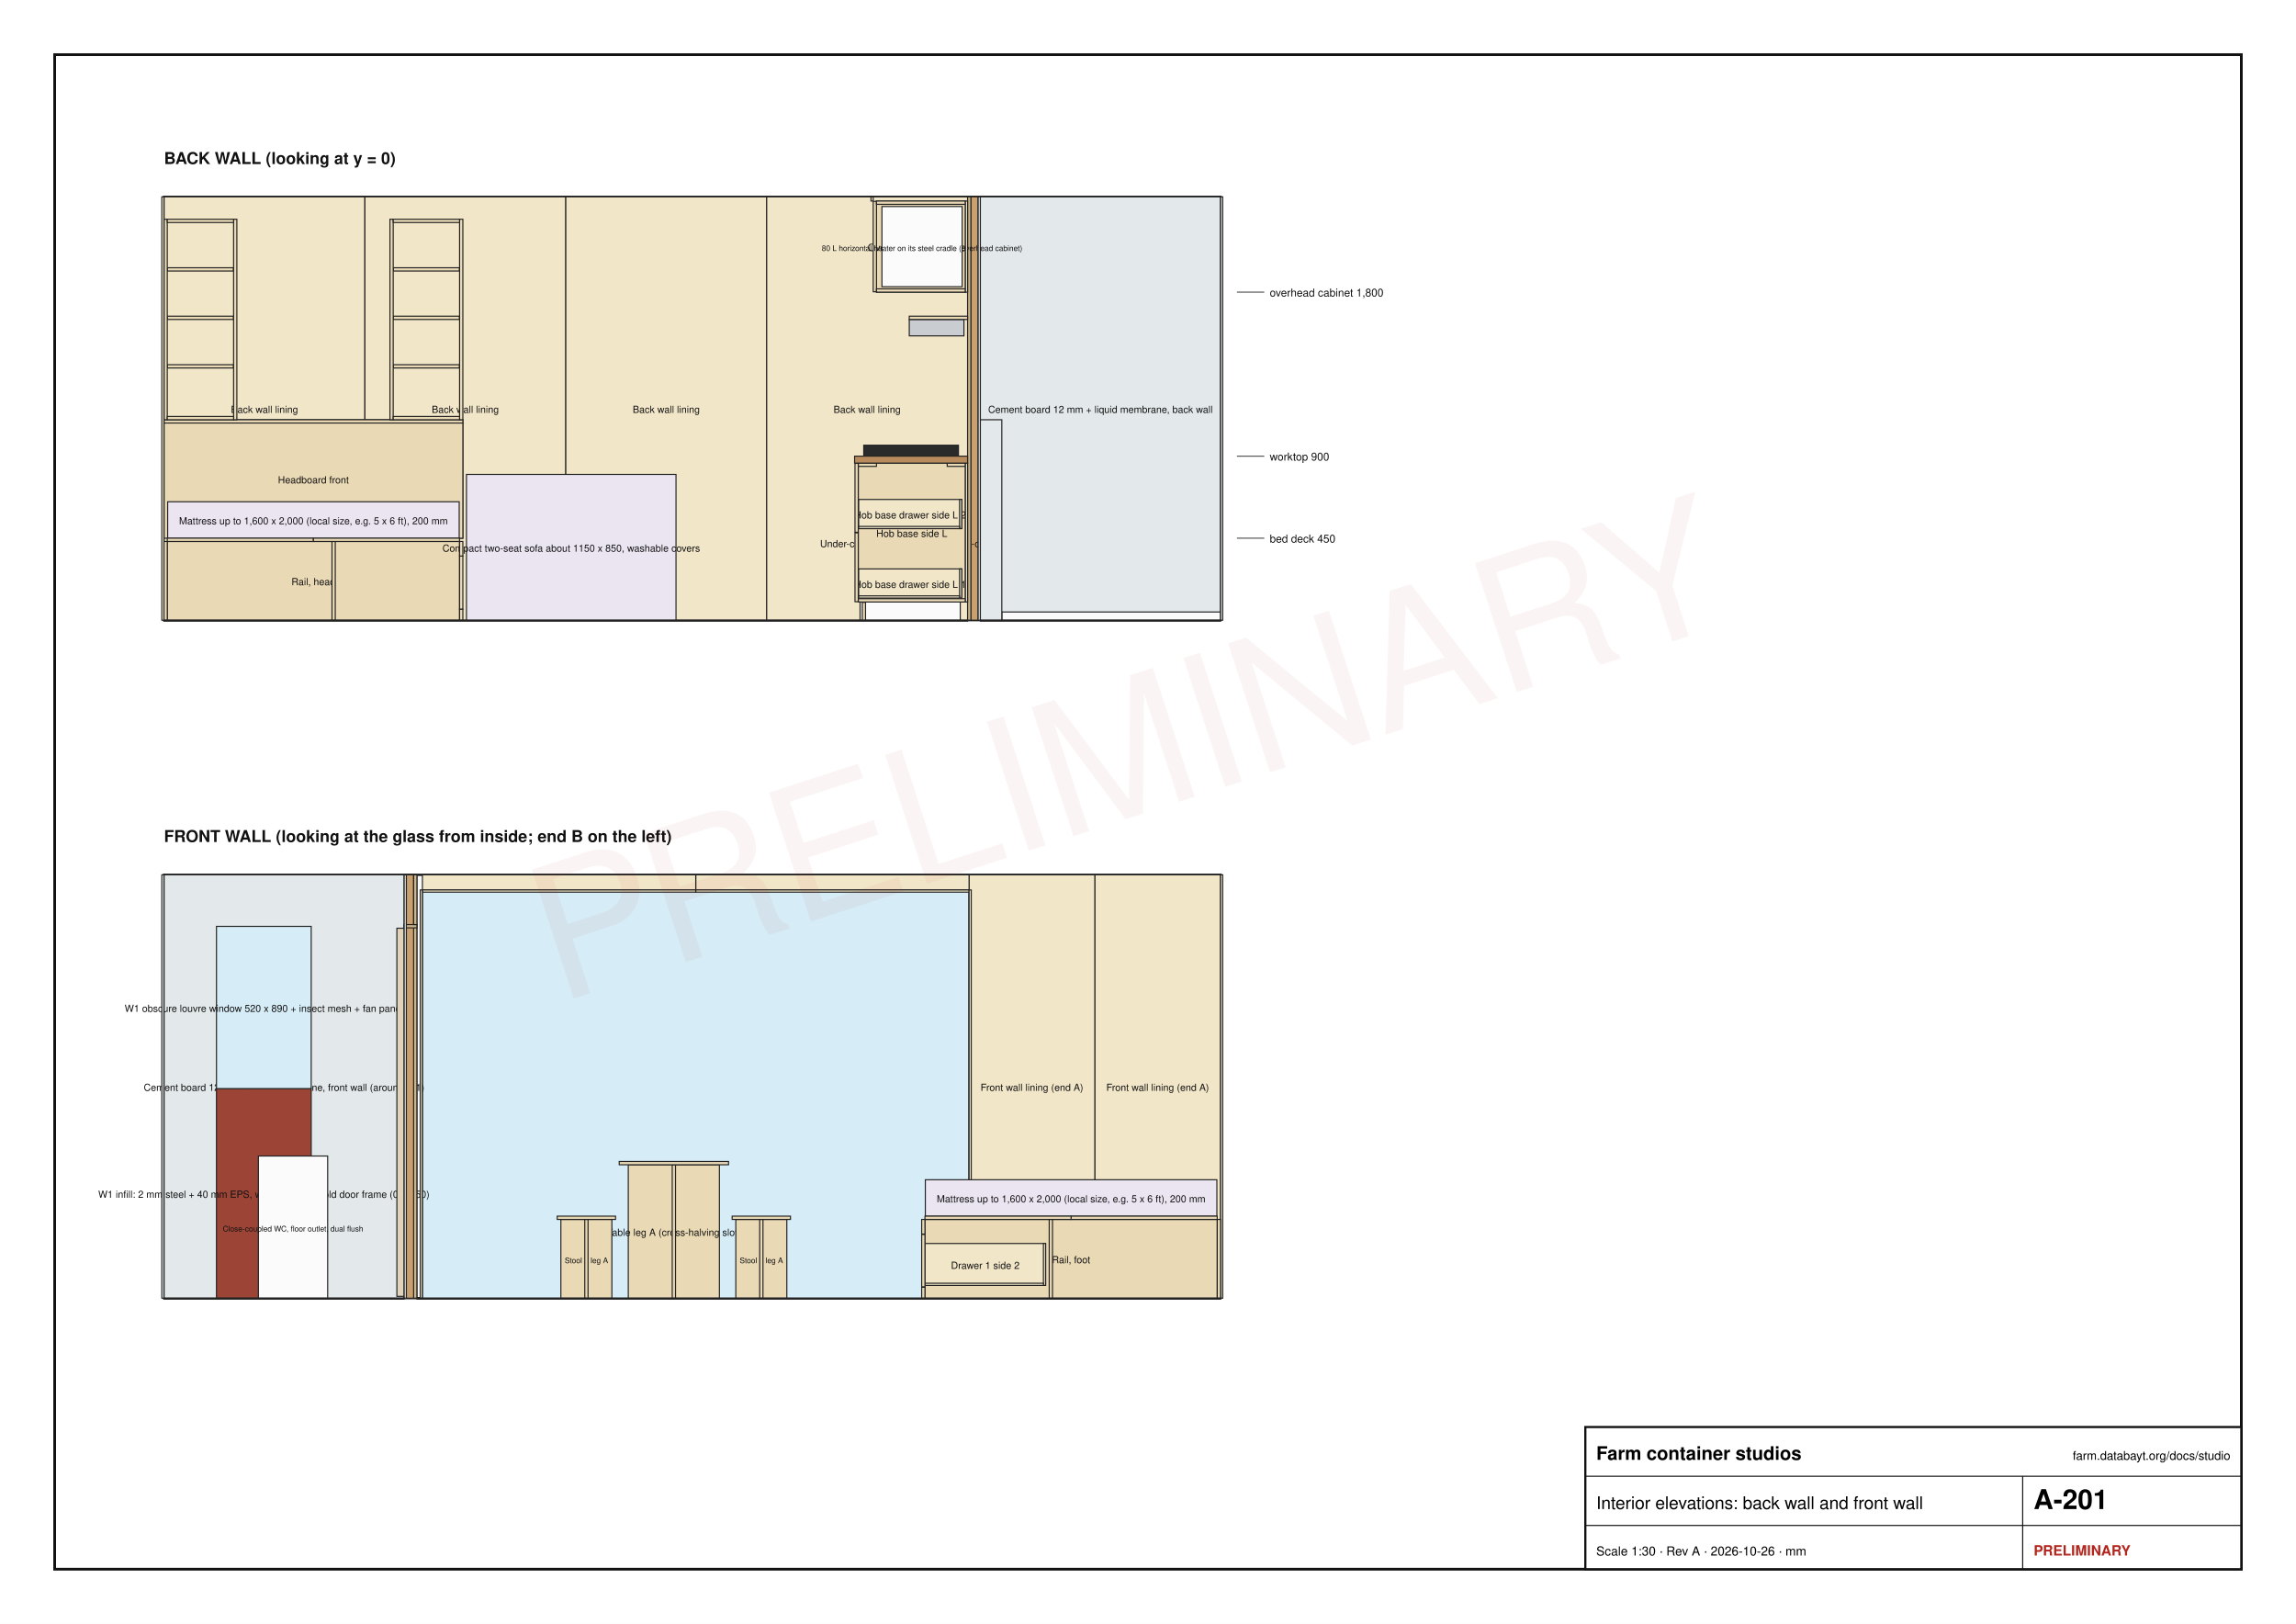
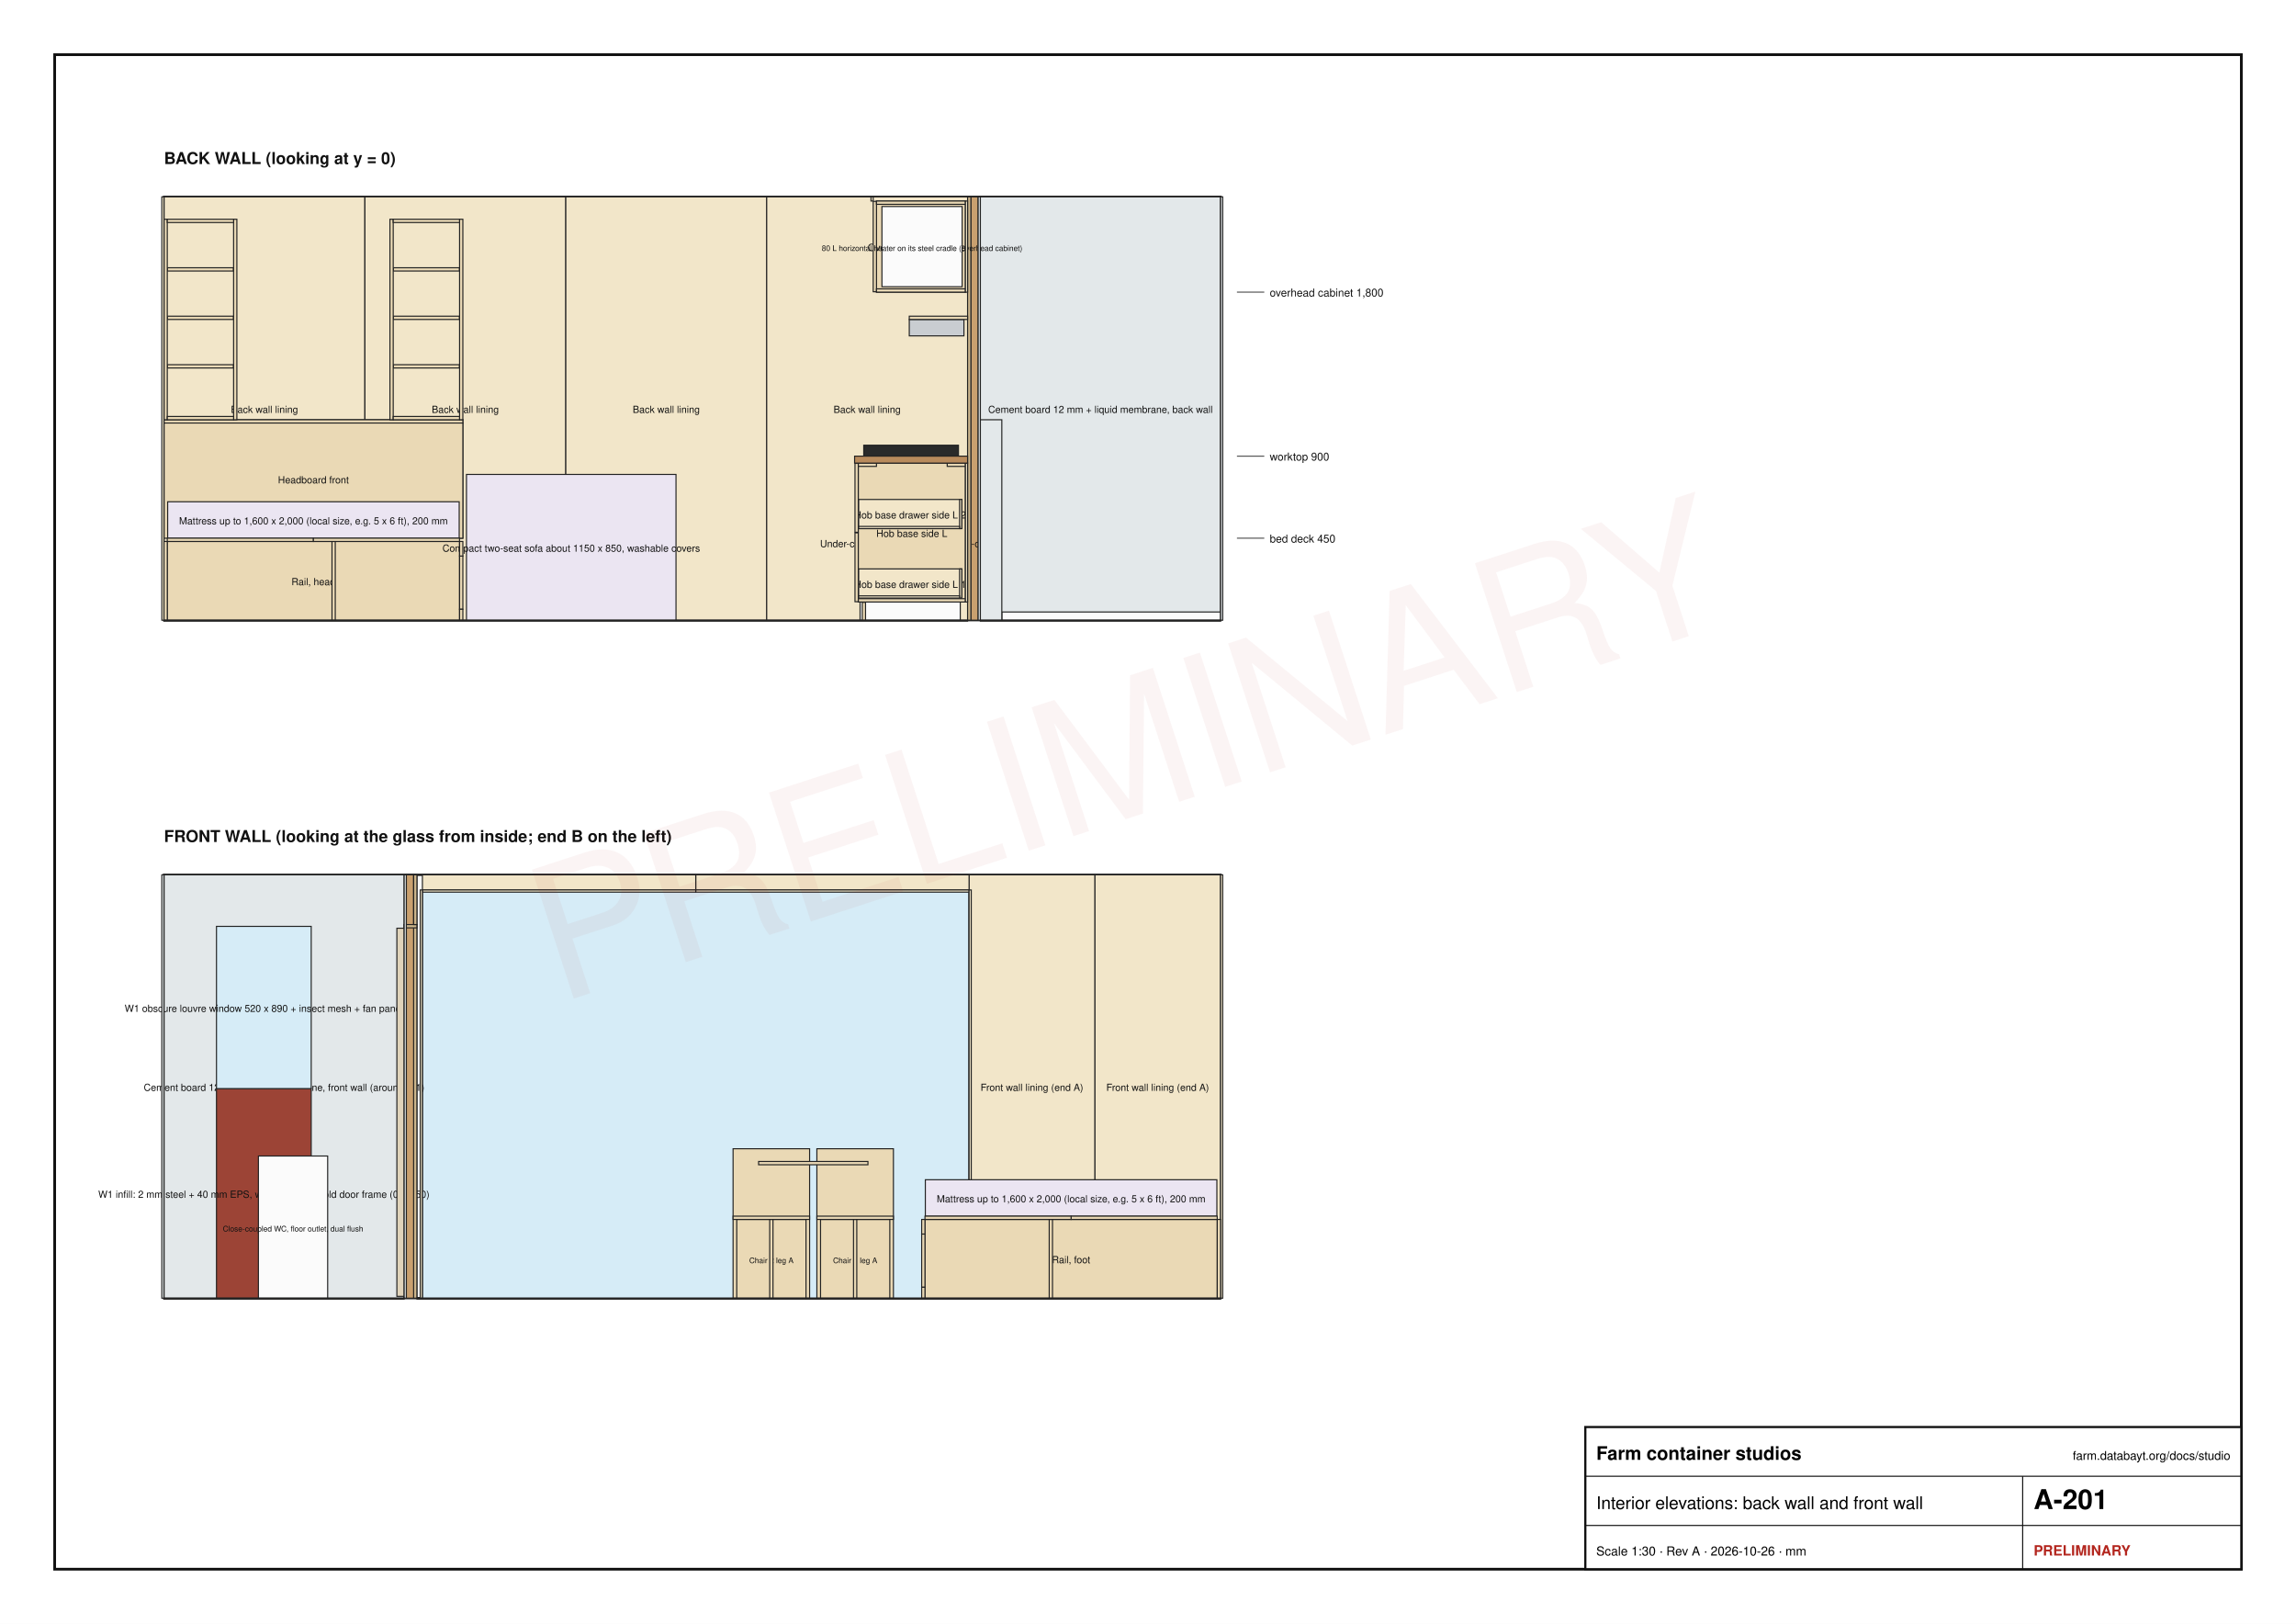
<svg xmlns="http://www.w3.org/2000/svg" width="420mm" height="297mm" viewBox="0 0 420 297" font-family="Helvetica, Arial, sans-serif">
  <rect x="0" y="0" width="420" height="297" fill="#fff" />
  <rect x="10" y="10" width="400" height="277" fill="none" stroke="#111" stroke-width="0.5" />
  <text x="30" y="30" font-size="3" text-anchor="start" font-weight="bold" fill="#111">BACK WALL (looking at y = 0)</text>
  <rect x="30" y="36" width="193.27" height="77.43" fill="#fafafa" stroke="#111" stroke-width="0.4" />
  <rect x="30" y="36" width="36.75" height="77.43" fill="#f2e6c9" stroke="#222" stroke-width="0.2" />
  <text x="48.38" y="75.52" font-size="1.8" text-anchor="middle" font-weight="normal" fill="#111">Back wall lining</text>
  <rect x="66.75" y="36" width="36.75" height="77.43" fill="#f2e6c9" stroke="#222" stroke-width="0.2" />
  <text x="85.12" y="75.52" font-size="1.8" text-anchor="middle" font-weight="normal" fill="#111">Back wall lining</text>
  <rect x="103.5" y="36" width="36.75" height="77.43" fill="#f2e6c9" stroke="#222" stroke-width="0.2" />
  <text x="121.88" y="75.52" font-size="1.8" text-anchor="middle" font-weight="normal" fill="#111">Back wall lining</text>
  <rect x="140.25" y="36" width="36.75" height="77.43" fill="#f2e6c9" stroke="#222" stroke-width="0.2" />
  <text x="158.62" y="75.52" font-size="1.8" text-anchor="middle" font-weight="normal" fill="#111">Back wall lining</text>
  <rect x="179.33" y="36" width="43.93" height="77.43" fill="#e3e8ea" stroke="#222" stroke-width="0.2" />
  <text x="201.3" y="75.52" font-size="1.8" text-anchor="middle" font-weight="normal" fill="#111">Cement board 12 mm + liquid membrane, back wall</text>
  <rect x="160.33" y="36.77" width="16.27" height="16.67" fill="#ead9b5" stroke="#222" stroke-width="0.2" />
  <text x="168.47" y="45.9" font-size="1.8" text-anchor="middle" font-weight="normal" fill="#111">Overhead cabinet side L</text>
  <rect x="177.6" y="36" width="1.33" height="77.43" fill="#c9a06f" stroke="#222" stroke-width="0.2" />
  <rect x="30.63" y="66.7" width="12.07" height="0.6" fill="#ead9b5" stroke="#222" stroke-width="0.2" />
  <rect x="30.63" y="57.83" width="12.07" height="0.6" fill="#ead9b5" stroke="#222" stroke-width="0.2" />
  <rect x="30.63" y="48.97" width="12.07" height="0.6" fill="#ead9b5" stroke="#222" stroke-width="0.2" />
  <rect x="71.97" y="66.7" width="12.07" height="0.6" fill="#ead9b5" stroke="#222" stroke-width="0.2" />
  <rect x="71.97" y="57.83" width="12.07" height="0.6" fill="#ead9b5" stroke="#222" stroke-width="0.2" />
  <rect x="71.97" y="48.97" width="12.07" height="0.6" fill="#ead9b5" stroke="#222" stroke-width="0.2" />
  <rect x="84.07" y="77.37" width="0.6" height="21.07" fill="#ead9b5" stroke="#222" stroke-width="0.2" />
  <rect x="30" y="76.77" width="54.67" height="21.67" fill="#ead9b5" stroke="#222" stroke-width="0.2" />
  <text x="57.33" y="88.4" font-size="1.8" text-anchor="middle" font-weight="normal" fill="#111">Headboard front</text>
  <rect x="30" y="76.77" width="54.67" height="0.6" fill="#ead9b5" stroke="#222" stroke-width="0.2" />
  <rect x="30" y="40.1" width="0.6" height="36.67" fill="#ead9b5" stroke="#222" stroke-width="0.2" />
  <rect x="42.73" y="40.1" width="0.6" height="36.67" fill="#ead9b5" stroke="#222" stroke-width="0.2" />
  <rect x="30.6" y="76.17" width="12.13" height="0.6" fill="#ead9b5" stroke="#222" stroke-width="0.2" />
  <rect x="30.6" y="40.1" width="12.13" height="0.6" fill="#ead9b5" stroke="#222" stroke-width="0.2" />
  <rect x="71.33" y="40.1" width="0.6" height="36.67" fill="#ead9b5" stroke="#222" stroke-width="0.2" />
  <rect x="84.07" y="40.1" width="0.6" height="36.67" fill="#ead9b5" stroke="#222" stroke-width="0.2" />
  <rect x="71.93" y="76.17" width="12.13" height="0.6" fill="#ead9b5" stroke="#222" stroke-width="0.2" />
  <rect x="71.93" y="40.1" width="12.13" height="0.6" fill="#ead9b5" stroke="#222" stroke-width="0.2" />
  <rect x="30.6" y="99.03" width="53.47" height="14.4" fill="#ead9b5" stroke="#222" stroke-width="0.2" />
  <text x="57.33" y="107.03" font-size="1.8" text-anchor="middle" font-weight="normal" fill="#111">Rail, head</text>
  <rect x="157.33" y="85.1" width="18.33" height="28.33" fill="#fbfbfb" stroke="#222" stroke-width="0.2" />
  <text x="166.5" y="100.07" font-size="1.8" text-anchor="middle" font-weight="normal" fill="#111">Under-counter fridge about 90 L (A-class)</text>
  <rect x="157" y="84.7" width="3.33" height="0.6" fill="#ead9b5" stroke="#222" stroke-width="0.2" />
  <rect x="173.27" y="84.7" width="3.33" height="0.6" fill="#ead9b5" stroke="#222" stroke-width="0.2" />
  <rect x="157" y="84.7" width="19.6" height="25.4" fill="#ead9b5" stroke="#222" stroke-width="0.2" />
  <text x="166.8" y="98.2" font-size="1.8" text-anchor="middle" font-weight="normal" fill="#111">Fridge bay side</text>
  <rect x="157" y="84.7" width="19.6" height="25.4" fill="#ead9b5" stroke="#222" stroke-width="0.2" />
  <text x="166.8" y="98.2" font-size="1.8" text-anchor="middle" font-weight="normal" fill="#111">Hob base side L</text>
  <rect x="157.07" y="104.05" width="18.87" height="5.33" fill="#f2e6c9" stroke="#222" stroke-width="0.2" />
  <text x="166.5" y="107.52" font-size="1.8" text-anchor="middle" font-weight="normal" fill="#111">Hob base drawer side L 1</text>
  <rect x="157.07" y="91.35" width="18.87" height="5.33" fill="#f2e6c9" stroke="#222" stroke-width="0.2" />
  <text x="166.5" y="94.82" font-size="1.8" text-anchor="middle" font-weight="normal" fill="#111">Hob base drawer side L 2</text>
  <rect x="159.73" y="36.83" width="0.6" height="16.53" fill="#ead9b5" stroke="#222" stroke-width="0.2" />
  <rect x="177" y="36" width="0.6" height="77.43" fill="#cdb68c" stroke="#222" stroke-width="0.2" />
  <rect x="85.33" y="86.77" width="38.33" height="26.67" fill="#ebe5f2" stroke="#222" stroke-width="0.2" />
  <text x="104.5" y="100.9" font-size="1.8" text-anchor="middle" font-weight="normal" fill="#111">Compact two-seat sofa about 1150 x 850, washable covers</text>
  <rect x="158" y="81.43" width="17.33" height="2" fill="#2a2a2a" stroke="#222" stroke-width="0.2" />
  <rect x="183.27" y="111.93" width="40" height="1.5" fill="#fbfbfb" stroke="#222" stroke-width="0.2" />
  <rect x="179.33" y="76.77" width="3.93" height="36.67" fill="#e3e8ea" stroke="#222" stroke-width="0.2" />
  <rect x="175.53" y="104.05" width="0.4" height="5.33" fill="#f2e6c9" stroke="#222" stroke-width="0.2" />
  <rect x="157.07" y="108.98" width="18.47" height="0.4" fill="#f2e6c9" stroke="#222" stroke-width="0.2" />
  <rect x="175.53" y="91.35" width="0.4" height="5.33" fill="#f2e6c9" stroke="#222" stroke-width="0.2" />
  <rect x="157.07" y="96.28" width="18.47" height="0.4" fill="#f2e6c9" stroke="#222" stroke-width="0.2" />
  <rect x="166.33" y="58.43" width="10" height="3" fill="#c9cdd1" stroke="#222" stroke-width="0.2" />
  <rect x="157" y="109.5" width="19.6" height="0.6" fill="#ead9b5" stroke="#222" stroke-width="0.2" />
  <rect x="157" y="84.7" width="3.33" height="0.6" fill="#ead9b5" stroke="#222" stroke-width="0.2" />
  <rect x="173.27" y="84.7" width="3.33" height="0.6" fill="#ead9b5" stroke="#222" stroke-width="0.2" />
  <rect x="156.4" y="97.45" width="0.6" height="12.6" fill="#ead9b5" stroke="#222" stroke-width="0.2" />
  <rect x="156.4" y="84.75" width="0.6" height="12.6" fill="#ead9b5" stroke="#222" stroke-width="0.2" />
  <rect x="176.6" y="84.7" width="0.4" height="25.4" fill="#f2e6c9" stroke="#222" stroke-width="0.2" />
  <rect x="166.33" y="57.83" width="10.67" height="0.6" fill="#ead9b5" stroke="#222" stroke-width="0.2" />
  <rect x="161.33" y="37.77" width="14.67" height="14.67" fill="#fbfbfb" stroke="#222" stroke-width="0.2" />
  <text x="168.67" y="45.9" font-size="1.4" text-anchor="middle" font-weight="normal" fill="#111">80 L horizontal heater on its steel cradle (overhead cabinet)</text>
  <rect x="29.6" y="36" width="0.4" height="77.43" fill="#f2e6c9" stroke="#222" stroke-width="0.2" />
-   <rect x="84.07" y="101.7" width="0.6" height="9.73" fill="#ead9b5" stroke="#222" stroke-width="0.2" />
  <rect x="160.33" y="52.83" width="16.27" height="0.6" fill="#ead9b5" stroke="#222" stroke-width="0.2" />
  <rect x="160.33" y="36.77" width="16.27" height="0.6" fill="#ead9b5" stroke="#222" stroke-width="0.2" />
  <rect x="176.6" y="36.77" width="0.4" height="16.67" fill="#f2e6c9" stroke="#222" stroke-width="0.2" />
  <rect x="156.33" y="83.43" width="20.67" height="1.27" fill="#b98b5c" stroke="#222" stroke-width="0.2" />
  <rect x="157.73" y="110.17" width="0.6" height="3.27" fill="#ead9b5" stroke="#222" stroke-width="0.2" />
  <rect x="159.33" y="36" width="0.4" height="0.77" fill="#f2e6c9" stroke="#222" stroke-width="0.2" />
  <rect x="60.73" y="99.03" width="0.6" height="14.4" fill="#ead9b5" stroke="#222" stroke-width="0.2" />
+   <rect x="84.07" y="101.7" width="0.6" height="9.73" fill="#ead9b5" stroke="#222" stroke-width="0.2" />
  <rect x="30.67" y="91.77" width="53.33" height="6.67" fill="#ebe5f2" stroke="#222" stroke-width="0.2" />
  <text x="57.33" y="95.9" font-size="1.8" text-anchor="middle" font-weight="normal" fill="#111">Mattress up to 1,600 x 2,000 (local size, e.g. 5 x 6 ft), 200 mm</text>
  <rect x="30" y="99.03" width="0.6" height="14.4" fill="#ead9b5" stroke="#222" stroke-width="0.2" />
  <rect x="84.07" y="99.03" width="0.6" height="2.67" fill="#ead9b5" stroke="#222" stroke-width="0.2" />
  <rect x="84.07" y="111.43" width="0.6" height="2" fill="#ead9b5" stroke="#222" stroke-width="0.2" />
  <rect x="30.6" y="98.43" width="26.73" height="0.6" fill="#ead9b5" stroke="#222" stroke-width="0.2" />
  <rect x="57.33" y="98.43" width="26.73" height="0.6" fill="#ead9b5" stroke="#222" stroke-width="0.2" />
  <rect x="30" y="113.43" width="147" height="0.17" fill="#dccdb1" stroke="#222" stroke-width="0.2" />
  <rect x="223.27" y="36" width="0.4" height="77.43" fill="#e3e8ea" stroke="#222" stroke-width="0.2" />
  <rect x="178.93" y="36" width="0.4" height="77.43" fill="#e3e8ea" stroke="#222" stroke-width="0.2" />
  <rect x="179.33" y="113.43" width="43.93" height="0.17" fill="#dccdb1" stroke="#222" stroke-width="0.2" />
  <text x="30" y="154" font-size="3" text-anchor="start" font-weight="bold" fill="#111">FRONT WALL (looking at the glass from inside; end B on the left)</text>
  <rect x="30" y="160" width="193.27" height="77.43" fill="#fafafa" stroke="#111" stroke-width="0.4" />
  <rect x="77.27" y="162.77" width="100" height="74.67" fill="#d6ecf7" stroke="#222" stroke-width="0.2" />
  <rect x="200.27" y="160" width="23" height="77.43" fill="#f2e6c9" stroke="#222" stroke-width="0.2" />
  <text x="211.77" y="199.52" font-size="1.8" text-anchor="middle" font-weight="normal" fill="#111">Front wall lining (end A)</text>
  <rect x="177.27" y="160" width="23" height="77.43" fill="#f2e6c9" stroke="#222" stroke-width="0.2" />
  <text x="188.77" y="199.52" font-size="1.8" text-anchor="middle" font-weight="normal" fill="#111">Front wall lining (end A)</text>
  <rect x="127.27" y="160" width="50" height="2.77" fill="#f2e6c9" stroke="#222" stroke-width="0.2" />
  <rect x="77.27" y="160" width="50" height="2.77" fill="#f2e6c9" stroke="#222" stroke-width="0.2" />
  <rect x="30" y="160" width="43.93" height="77.43" fill="#e3e8ea" stroke="#222" stroke-width="0.2" />
  <text x="51.97" y="199.52" font-size="1.8" text-anchor="middle" font-weight="normal" fill="#111">Cement board 12 mm + liquid membrane, front wall (around W1)</text>
  <rect x="39.6" y="199.1" width="17.33" height="38.33" fill="#9c4436" stroke="#222" stroke-width="0.2" />
  <text x="48.27" y="219.07" font-size="1.8" text-anchor="middle" font-weight="normal" fill="#111">W1 infill: 2 mm steel + 40 mm EPS, welded into the old door frame (0-1,150)</text>
  <rect x="39.6" y="169.43" width="17.33" height="29.67" fill="#d6ecf7" stroke="#222" stroke-width="0.2" />
  <text x="48.27" y="185.07" font-size="1.8" text-anchor="middle" font-weight="normal" fill="#111">W1 obscure louvre window 520 x 890 + insect mesh + fan panel</text>
  <rect x="177.67" y="235.1" width="45.6" height="2.33" fill="#f2e6c9" stroke="#222" stroke-width="0.2" />
  <rect x="75.67" y="160" width="0.6" height="77.43" fill="#cdb68c" stroke="#222" stroke-width="0.2" />
  <rect x="74.33" y="160" width="1.33" height="77.43" fill="#c9a06f" stroke="#222" stroke-width="0.2" />
  <rect x="73.93" y="169.1" width="2.33" height="68.33" fill="#cdb68c" stroke="#222" stroke-width="0.2" />
  <rect x="74.33" y="160" width="1.33" height="77.43" fill="#c9a06f" stroke="#222" stroke-width="0.2" />
  <rect x="127.27" y="162.77" width="50" height="0.4" fill="#f2e6c9" stroke="#222" stroke-width="0.2" />
  <rect x="77.27" y="162.77" width="50" height="0.4" fill="#f2e6c9" stroke="#222" stroke-width="0.2" />
  <rect x="177.27" y="162.77" width="0.4" height="74.67" fill="#f2e6c9" stroke="#222" stroke-width="0.2" />
  <rect x="76.87" y="162.77" width="0.4" height="74.67" fill="#f2e6c9" stroke="#222" stroke-width="0.2" />
  <rect x="169.2" y="223.03" width="53.47" height="14.4" fill="#ead9b5" stroke="#222" stroke-width="0.2" />
  <text x="195.93" y="231.03" font-size="1.8" text-anchor="middle" font-weight="normal" fill="#111">Rail, foot</text>
-   <rect x="169.2" y="227.43" width="22.07" height="7.67" fill="#f2e6c9" stroke="#222" stroke-width="0.2" />
-   <text x="180.23" y="232.07" font-size="1.8" text-anchor="middle" font-weight="normal" fill="#111">Drawer 1 side 2</text>
-   <rect x="114.93" y="213.03" width="16.67" height="24.4" fill="#ead9b5" stroke="#222" stroke-width="0.2" />
-   <text x="123.27" y="226.03" font-size="1.8" text-anchor="middle" font-weight="normal" fill="#111">Table leg A (cross-halving slot)</text>
-   <rect x="134.6" y="223.03" width="9.33" height="14.4" fill="#ead9b5" stroke="#222" stroke-width="0.2" />
-   <text x="139.27" y="231.03" font-size="1.4" text-anchor="middle" font-weight="normal" fill="#111">Stool 1 leg A</text>
-   <rect x="102.6" y="223.03" width="9.33" height="14.4" fill="#ead9b5" stroke="#222" stroke-width="0.2" />
-   <text x="107.27" y="231.03" font-size="1.4" text-anchor="middle" font-weight="normal" fill="#111">Stool 2 leg A</text>
-   <rect x="138.97" y="223.03" width="0.6" height="14.4" fill="#ead9b5" stroke="#222" stroke-width="0.2" />
-   <rect x="106.97" y="223.03" width="0.6" height="14.4" fill="#ead9b5" stroke="#222" stroke-width="0.2" />
-   <rect x="133.93" y="222.43" width="10.67" height="0.6" fill="#ead9b5" stroke="#222" stroke-width="0.2" />
-   <rect x="101.93" y="222.43" width="10.67" height="0.6" fill="#ead9b5" stroke="#222" stroke-width="0.2" />
-   <rect x="122.97" y="213.03" width="0.6" height="24.4" fill="#ead9b5" stroke="#222" stroke-width="0.2" />
-   <rect x="113.27" y="212.43" width="20" height="0.6" fill="#ead9b5" stroke="#222" stroke-width="0.2" />
+   <rect x="149.43" y="210.1" width="14" height="27.33" fill="#ead9b5" stroke="#222" stroke-width="0.2" />
+   <text x="156.43" y="224.57" font-size="1.4" text-anchor="middle" font-weight="normal" fill="#111">Chair 1 back</text>
+   <rect x="134.1" y="210.1" width="14" height="27.33" fill="#ead9b5" stroke="#222" stroke-width="0.2" />
+   <text x="141.1" y="224.57" font-size="1.4" text-anchor="middle" font-weight="normal" fill="#111">Chair 2 back</text>
+   <rect x="150.1" y="223.03" width="12.67" height="14.4" fill="#ead9b5" stroke="#222" stroke-width="0.2" />
+   <text x="156.43" y="231.03" font-size="1.4" text-anchor="middle" font-weight="normal" fill="#111">Chair 1 leg A</text>
+   <rect x="134.77" y="223.03" width="12.67" height="14.4" fill="#ead9b5" stroke="#222" stroke-width="0.2" />
+   <text x="141.1" y="231.03" font-size="1.4" text-anchor="middle" font-weight="normal" fill="#111">Chair 2 leg A</text>
+   <rect x="156.13" y="223.03" width="0.6" height="14.4" fill="#ead9b5" stroke="#222" stroke-width="0.2" />
+   <rect x="140.8" y="223.03" width="0.6" height="14.4" fill="#ead9b5" stroke="#222" stroke-width="0.2" />
+   <rect x="149.43" y="222.43" width="14" height="0.6" fill="#ead9b5" stroke="#222" stroke-width="0.2" />
+   <rect x="134.1" y="222.43" width="14" height="0.6" fill="#ead9b5" stroke="#222" stroke-width="0.2" />
  <rect x="47.27" y="211.43" width="12.67" height="26" fill="#fbfbfb" stroke="#222" stroke-width="0.2" />
  <text x="53.6" y="225.23" font-size="1.4" text-anchor="middle" font-weight="normal" fill="#111">Close-coupled WC, floor outlet, dual flush</text>
  <rect x="72.6" y="169.77" width="1.33" height="67.33" fill="#e0d3ba" stroke="#222" stroke-width="0.2" />
  <rect x="73.93" y="169.1" width="2.33" height="0.6" fill="#cdb68c" stroke="#222" stroke-width="0.2" />
  <rect x="75.67" y="160" width="0.6" height="9.1" fill="#cdb68c" stroke="#222" stroke-width="0.2" />
-   <rect x="190.87" y="227.43" width="0.4" height="7.67" fill="#f2e6c9" stroke="#222" stroke-width="0.2" />
-   <rect x="169.2" y="234.7" width="21.67" height="0.4" fill="#f2e6c9" stroke="#222" stroke-width="0.2" />
-   <rect x="168.6" y="225.77" width="0.6" height="9.6" fill="#ead9b5" stroke="#222" stroke-width="0.2" />
  <rect x="223.27" y="160" width="0.4" height="77.43" fill="#f2e6c9" stroke="#222" stroke-width="0.2" />
+   <rect x="138.77" y="212.43" width="20" height="0.6" fill="#ead9b5" stroke="#222" stroke-width="0.2" />
  <rect x="191.93" y="223.03" width="0.6" height="14.4" fill="#ead9b5" stroke="#222" stroke-width="0.2" />
+   <rect x="168.6" y="225.7" width="0.6" height="9.73" fill="#ead9b5" stroke="#222" stroke-width="0.2" />
  <rect x="169.27" y="215.77" width="53.33" height="6.67" fill="#ebe5f2" stroke="#222" stroke-width="0.2" />
  <text x="195.93" y="219.9" font-size="1.8" text-anchor="middle" font-weight="normal" fill="#111">Mattress up to 1,600 x 2,000 (local size, e.g. 5 x 6 ft), 200 mm</text>
  <rect x="222.67" y="223.03" width="0.6" height="14.4" fill="#ead9b5" stroke="#222" stroke-width="0.2" />
  <rect x="168.6" y="223.03" width="0.6" height="2.67" fill="#ead9b5" stroke="#222" stroke-width="0.2" />
  <rect x="168.6" y="235.43" width="0.6" height="2" fill="#ead9b5" stroke="#222" stroke-width="0.2" />
  <rect x="195.93" y="222.43" width="26.73" height="0.6" fill="#ead9b5" stroke="#222" stroke-width="0.2" />
  <rect x="169.2" y="222.43" width="26.73" height="0.6" fill="#ead9b5" stroke="#222" stroke-width="0.2" />
  <rect x="76.27" y="237.43" width="147" height="0.17" fill="#dccdb1" stroke="#222" stroke-width="0.2" />
  <rect x="29.6" y="160" width="0.4" height="77.43" fill="#e3e8ea" stroke="#222" stroke-width="0.2" />
  <rect x="73.93" y="160" width="0.4" height="77.43" fill="#e3e8ea" stroke="#222" stroke-width="0.2" />
  <rect x="30" y="237.43" width="43.93" height="0.17" fill="#dccdb1" stroke="#222" stroke-width="0.2" />
  <line x1="226.27" y1="83.43" x2="231.27" y2="83.43" stroke="#555" stroke-width="0.2" />
  <text x="232.27" y="84.23" font-size="2" text-anchor="start" font-weight="normal" fill="#111">worktop 900</text>
  <line x1="226.27" y1="98.43" x2="231.27" y2="98.43" stroke="#555" stroke-width="0.2" />
  <text x="232.27" y="99.23" font-size="2" text-anchor="start" font-weight="normal" fill="#111">bed deck 450</text>
  <line x1="226.27" y1="53.43" x2="231.27" y2="53.43" stroke="#555" stroke-width="0.2" />
  <text x="232.27" y="54.23" font-size="2" text-anchor="start" font-weight="normal" fill="#111">overhead cabinet 1,800</text>
  <rect x="290" y="261" width="120" height="26" fill="#fff" stroke="#111" stroke-width="0.4" />
  <line x1="290" y1="270" x2="410" y2="270" stroke="#111" stroke-width="0.2" />
  <line x1="290" y1="279" x2="410" y2="279" stroke="#111" stroke-width="0.2" />
  <line x1="370" y1="270" x2="370" y2="287" stroke="#111" stroke-width="0.2" />
  <text x="292" y="267" font-size="3.4" font-weight="bold">Farm container studios</text>
  <text x="408" y="267" font-size="2.2" text-anchor="end">farm.databayt.org/docs/studio</text>
  <text x="292" y="276" font-size="3.2">Interior elevations: back wall and front wall</text>
  <text x="372" y="276" font-size="5" font-weight="bold">A-201</text>
  <text x="292" y="284.5" font-size="2.3">Scale 1:30 · Rev A · 2026-10-26 · mm</text>
  <text x="372" y="284.5" font-size="2.6" font-weight="bold" fill="#b3261e">PRELIMINARY</text>
  <text x="210.0" y="148.5" font-size="34" fill="#b3261e" fill-opacity="0.05" text-anchor="middle" transform="rotate(-18 210.0 148.5)">PRELIMINARY</text>
</svg>
